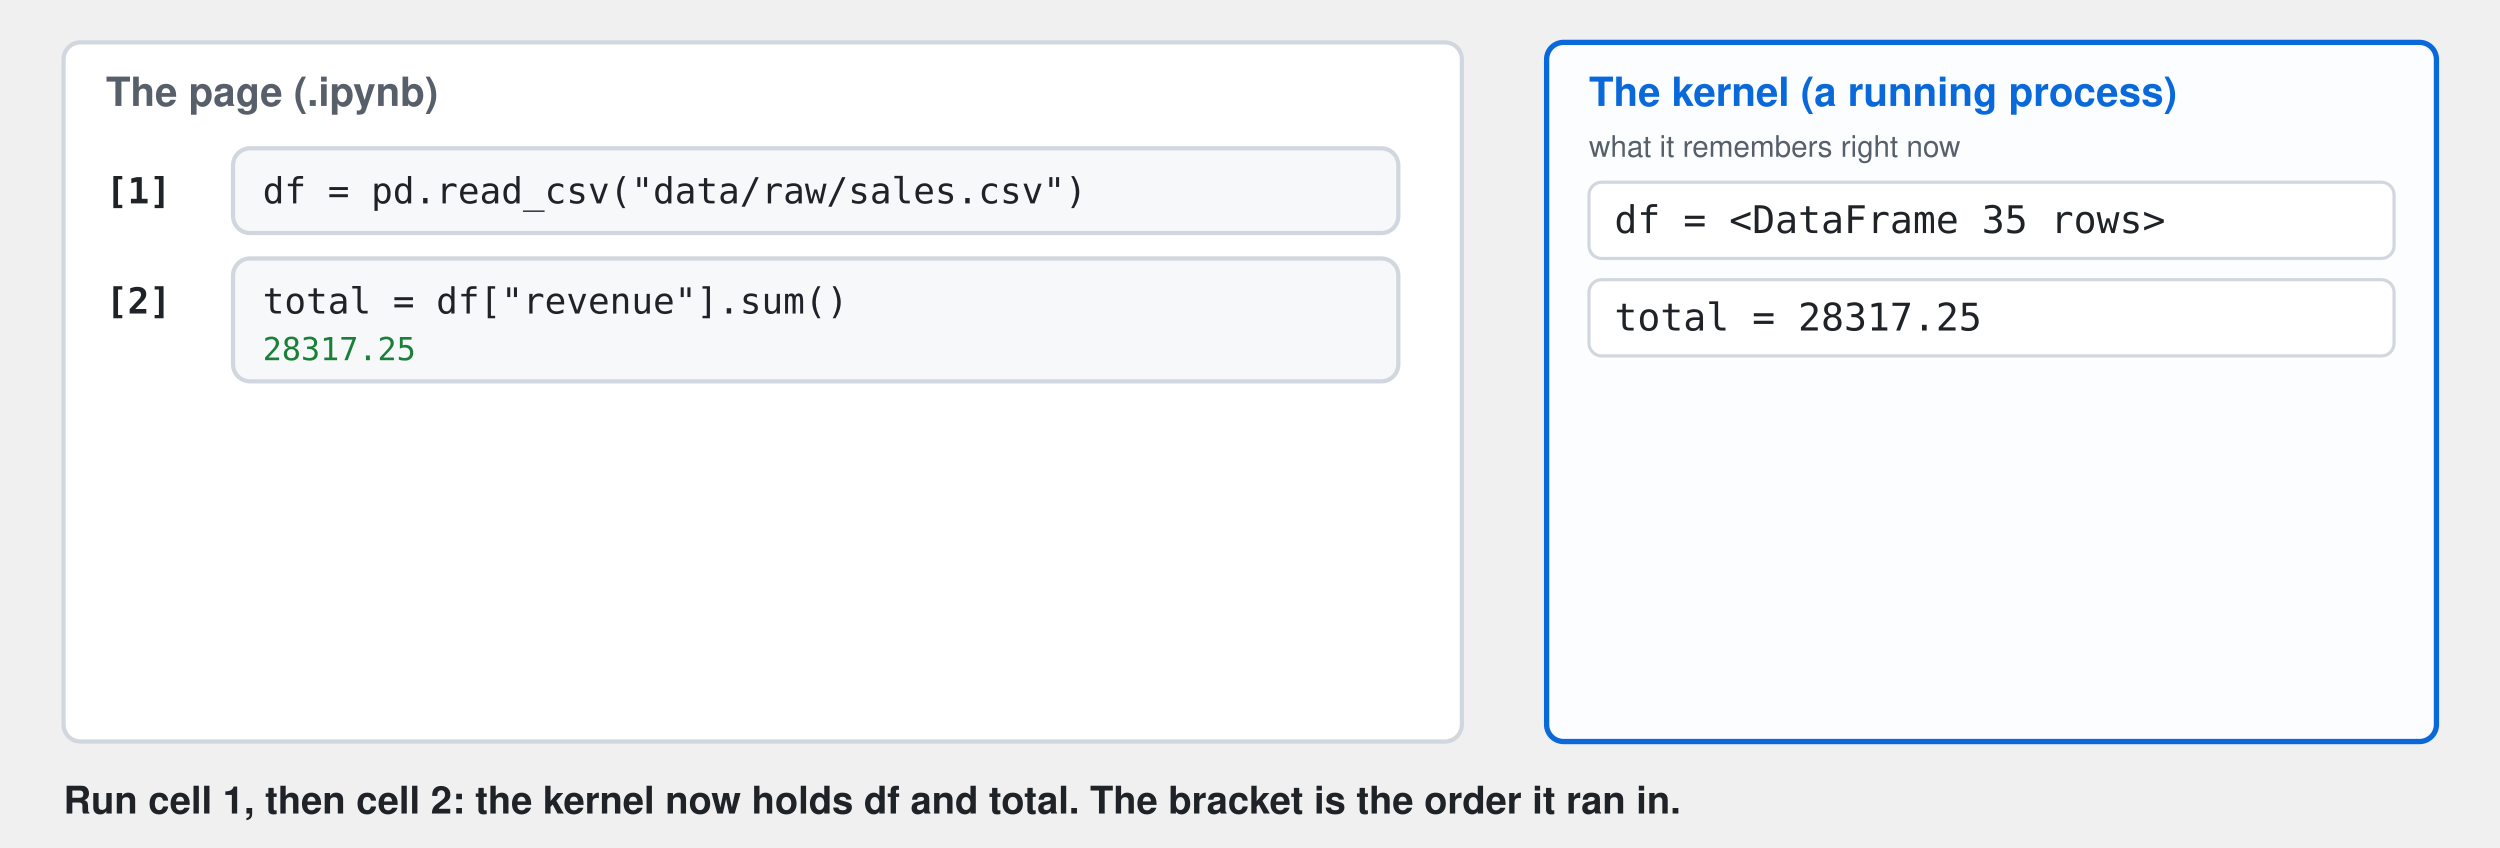
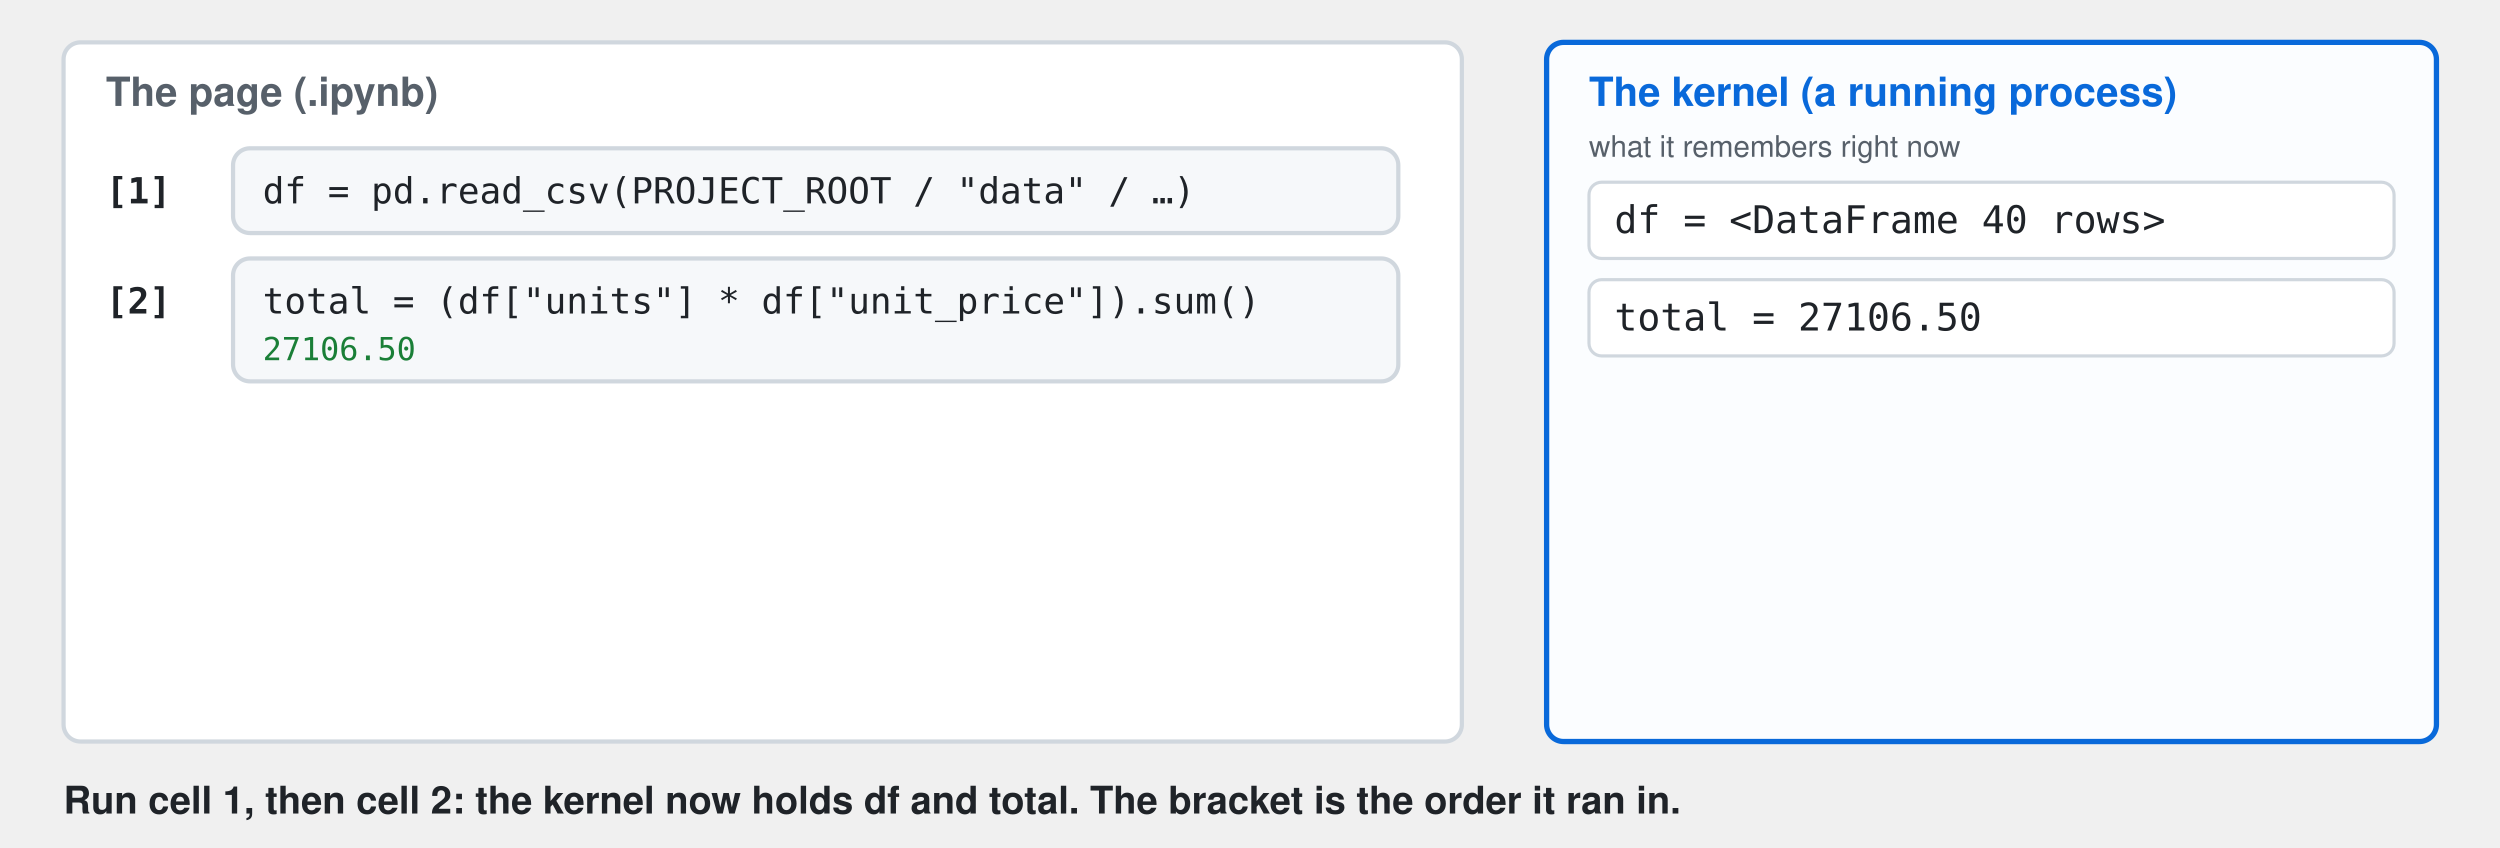
<svg xmlns="http://www.w3.org/2000/svg" width="1180" height="400" viewBox="0 0 1180 400" font-family="-apple-system, BlinkMacSystemFont, 'Segoe UI', Helvetica, Arial, sans-serif" font-size="20" fill="#1f2328">
  <defs>
    <marker id="ah" viewBox="0 0 10 10" refX="9" refY="5" markerWidth="7" markerHeight="7" orient="auto-start-reverse">
      <path d="M0,0 L10,5 L0,10 z" fill="#57606a" />
    </marker>
  </defs>
  <rect x="30" y="20" width="660" height="330" rx="8" fill="#fff" stroke="#d0d7de" stroke-width="2" />
  <text x="50" y="50" font-size="19" fill="#57606a" font-weight="700" text-anchor="start">The page (.ipynb)</text>
  <rect x="110" y="70" width="550" height="40" rx="8" fill="#f6f8fa" stroke="#d0d7de" stroke-width="2" />
  <text x="50" y="96" font-family="'SF Mono', Menlo, Consolas, 'DejaVu Sans Mono', monospace" font-size="17" fill="#1f2328" font-weight="700" textLength="30.6" lengthAdjust="spacingAndGlyphs" xml:space="preserve">[1]</text>
-   <text x="124" y="96" font-family="'SF Mono', Menlo, Consolas, 'DejaVu Sans Mono', monospace" font-size="17" fill="#1f2328" font-weight="400" textLength="387.6" lengthAdjust="spacingAndGlyphs" xml:space="preserve">df = pd.read_csv("data/raw/sales.csv")</text>
+   <text x="124" y="96" font-family="'SF Mono', Menlo, Consolas, 'DejaVu Sans Mono', monospace" font-size="17" fill="#1f2328" font-weight="400" textLength="438.6" lengthAdjust="spacingAndGlyphs" xml:space="preserve">df = pd.read_csv(PROJECT_ROOT / "data" / …)</text>
  <rect x="110" y="122" width="550" height="58" rx="8" fill="#f6f8fa" stroke="#d0d7de" stroke-width="2" />
  <text x="50" y="148" font-family="'SF Mono', Menlo, Consolas, 'DejaVu Sans Mono', monospace" font-size="17" fill="#1f2328" font-weight="700" textLength="30.6" lengthAdjust="spacingAndGlyphs" xml:space="preserve">[2]</text>
-   <text x="124" y="148" font-family="'SF Mono', Menlo, Consolas, 'DejaVu Sans Mono', monospace" font-size="17" fill="#1f2328" font-weight="400" textLength="275.4" lengthAdjust="spacingAndGlyphs" xml:space="preserve">total = df["revenue"].sum()</text>
-   <text x="124" y="170" font-family="'SF Mono', Menlo, Consolas, 'DejaVu Sans Mono', monospace" font-size="15" fill="#1a7f37" font-weight="400" textLength="72.0" lengthAdjust="spacingAndGlyphs" xml:space="preserve">28317.25</text>
+   <text x="124" y="148" font-family="'SF Mono', Menlo, Consolas, 'DejaVu Sans Mono', monospace" font-size="17" fill="#1f2328" font-weight="400" textLength="469.2" lengthAdjust="spacingAndGlyphs" xml:space="preserve">total = (df["units"] * df["unit_price"]).sum()</text>
+   <text x="124" y="170" font-family="'SF Mono', Menlo, Consolas, 'DejaVu Sans Mono', monospace" font-size="15" fill="#1a7f37" font-weight="400" textLength="72.0" lengthAdjust="spacingAndGlyphs" xml:space="preserve">27106.50</text>
  <rect x="730" y="20" width="420" height="330" rx="8" fill="#fbfdff" stroke="#0969da" stroke-width="2.5" />
  <text x="750" y="50" font-size="19" fill="#0969da" font-weight="700" text-anchor="start">The kernel (a running process)</text>
  <text x="750" y="74" font-size="14" fill="#57606a" font-weight="400" text-anchor="start">what it remembers right now</text>
  <rect x="750" y="86" width="380" height="36" rx="6" fill="#fff" stroke="#d0d7de" stroke-width="1.5" />
-   <text x="762" y="110" font-family="'SF Mono', Menlo, Consolas, 'DejaVu Sans Mono', monospace" font-size="18" fill="#1f2328" font-weight="400" textLength="259.2" lengthAdjust="spacingAndGlyphs" xml:space="preserve">df = &lt;DataFrame 35 rows&gt;</text>
+   <text x="762" y="110" font-family="'SF Mono', Menlo, Consolas, 'DejaVu Sans Mono', monospace" font-size="18" fill="#1f2328" font-weight="400" textLength="259.2" lengthAdjust="spacingAndGlyphs" xml:space="preserve">df = &lt;DataFrame 40 rows&gt;</text>
  <rect x="750" y="132" width="380" height="36" rx="6" fill="#fff" stroke="#d0d7de" stroke-width="1.5" />
-   <text x="762" y="156" font-family="'SF Mono', Menlo, Consolas, 'DejaVu Sans Mono', monospace" font-size="18" fill="#1f2328" font-weight="400" textLength="172.8" lengthAdjust="spacingAndGlyphs" xml:space="preserve">total = 28317.25</text>
+   <text x="762" y="156" font-family="'SF Mono', Menlo, Consolas, 'DejaVu Sans Mono', monospace" font-size="18" fill="#1f2328" font-weight="400" textLength="172.8" lengthAdjust="spacingAndGlyphs" xml:space="preserve">total = 27106.50</text>
  <text x="30" y="384" font-size="18" fill="#1f2328" font-weight="700" text-anchor="start">Run cell 1, then cell 2: the kernel now holds df and total. The bracket is the order it ran in.</text>
</svg>
